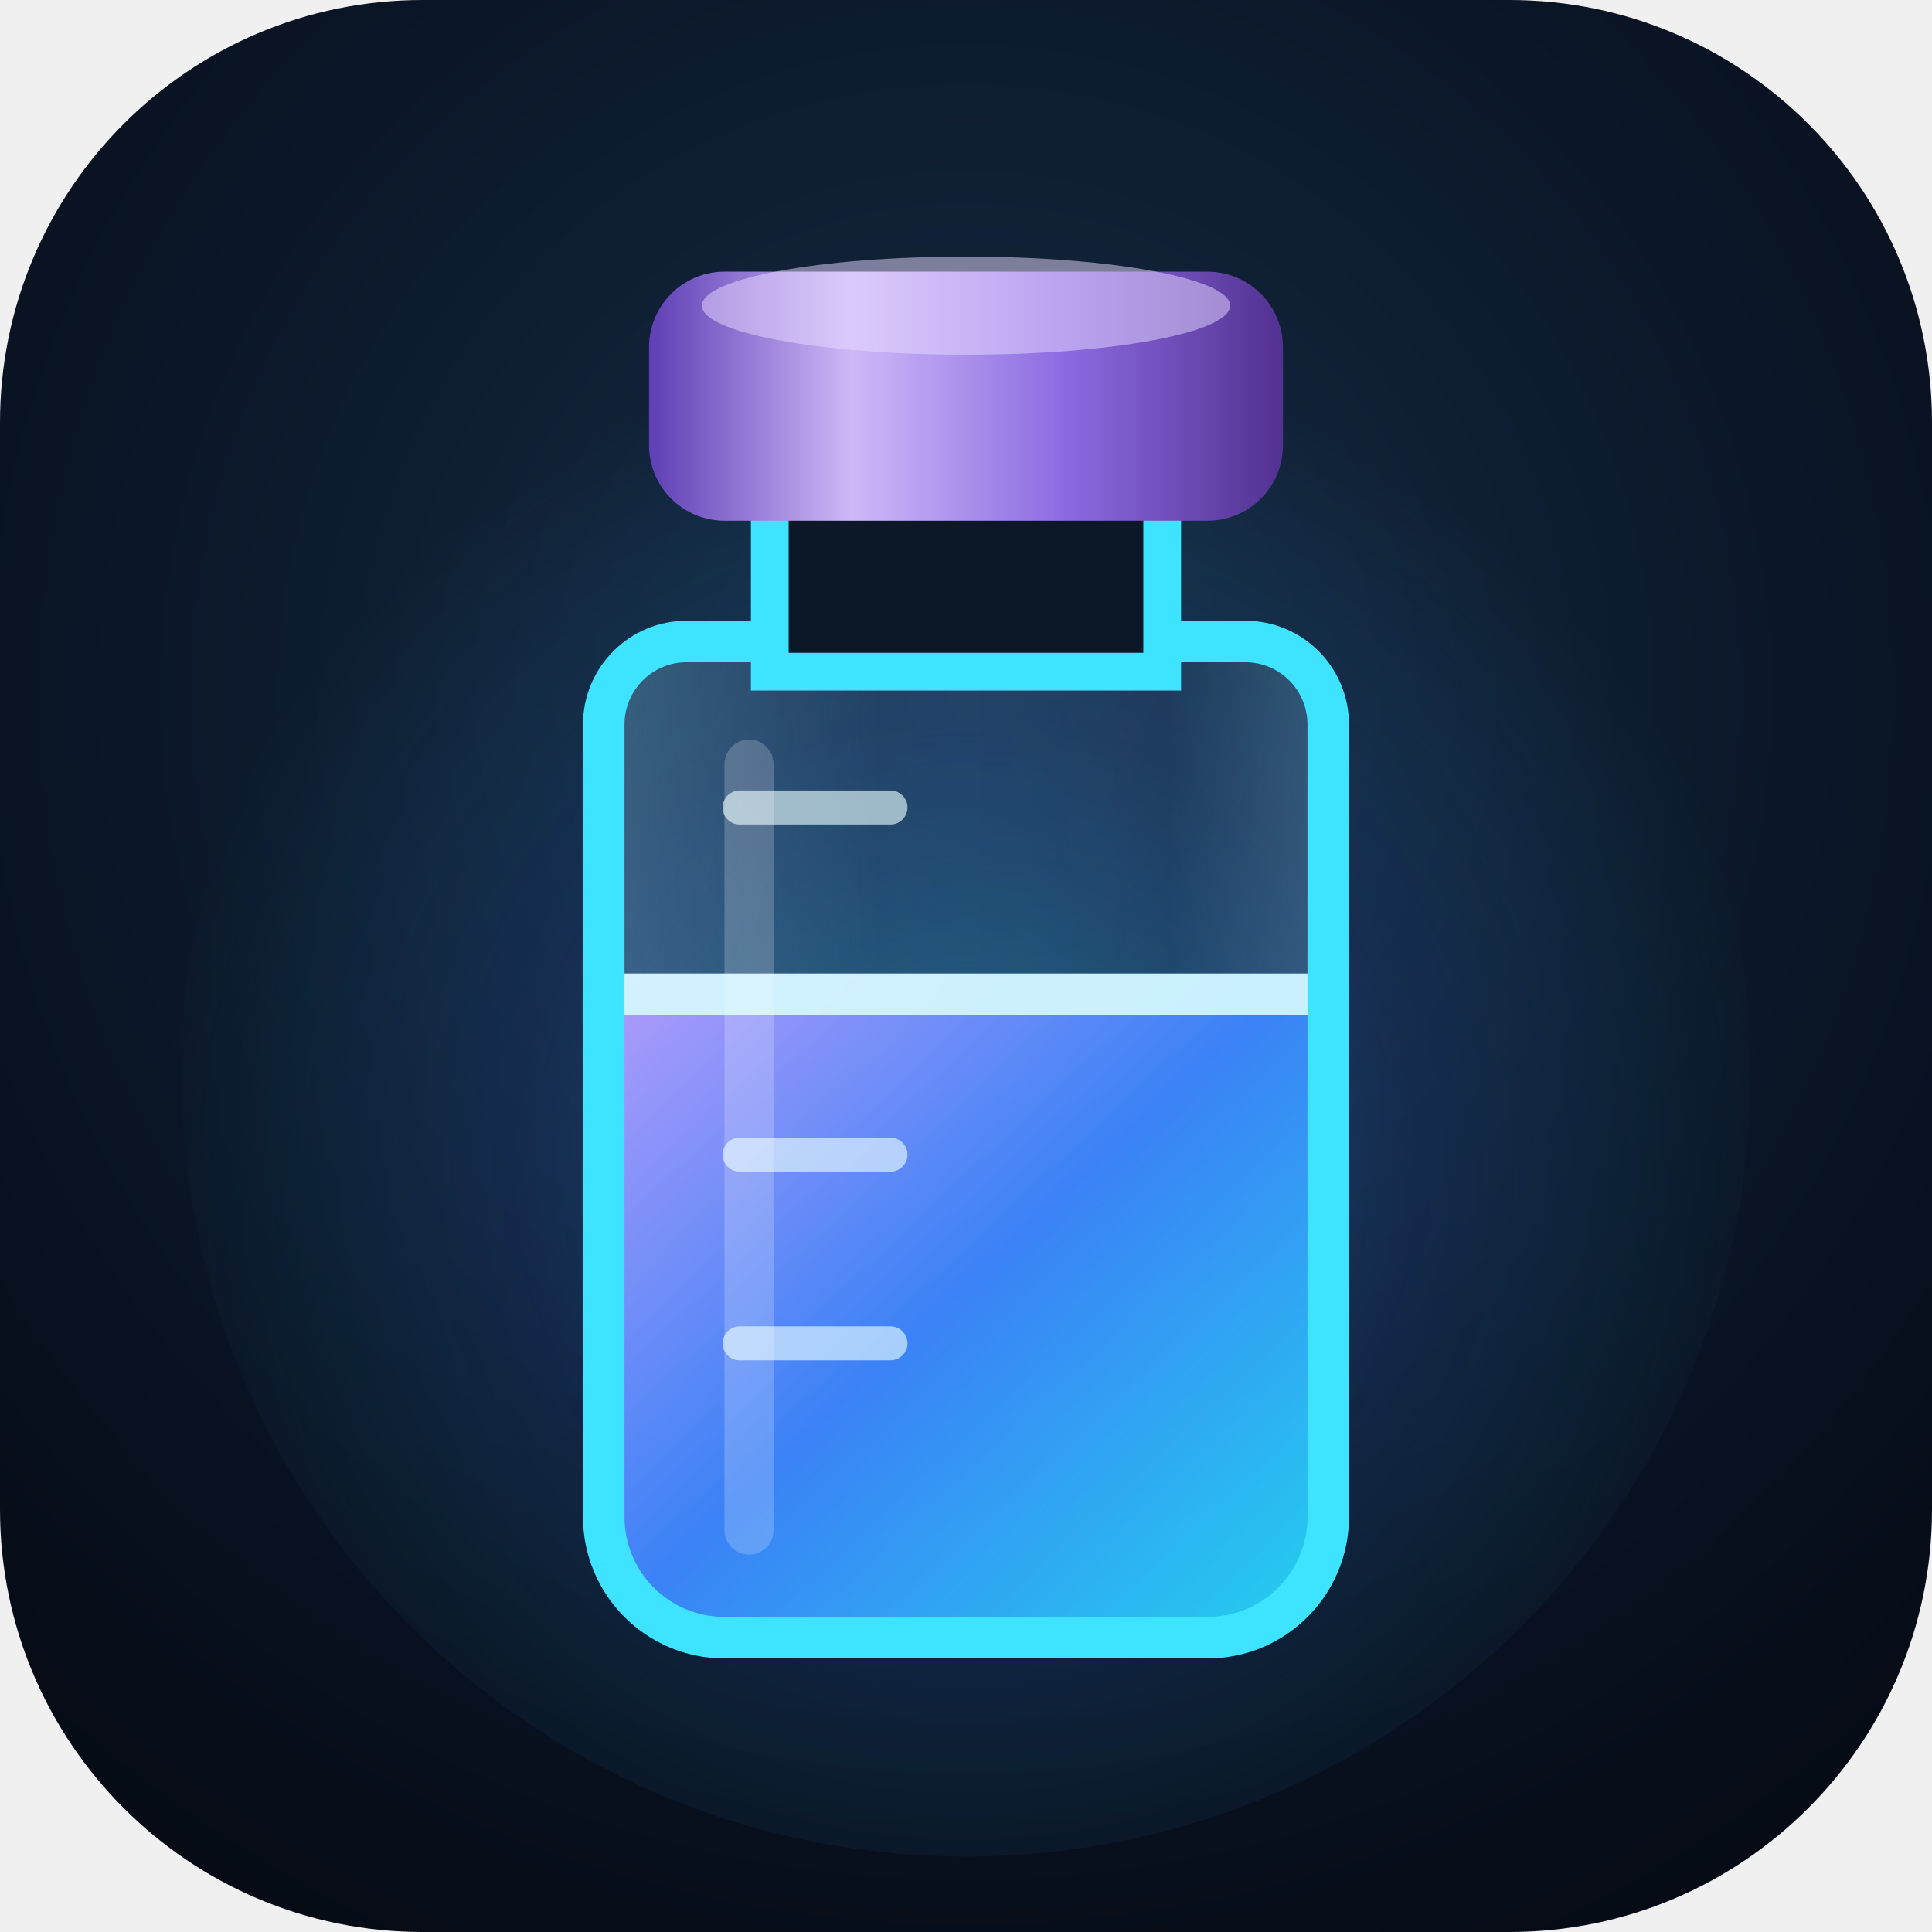
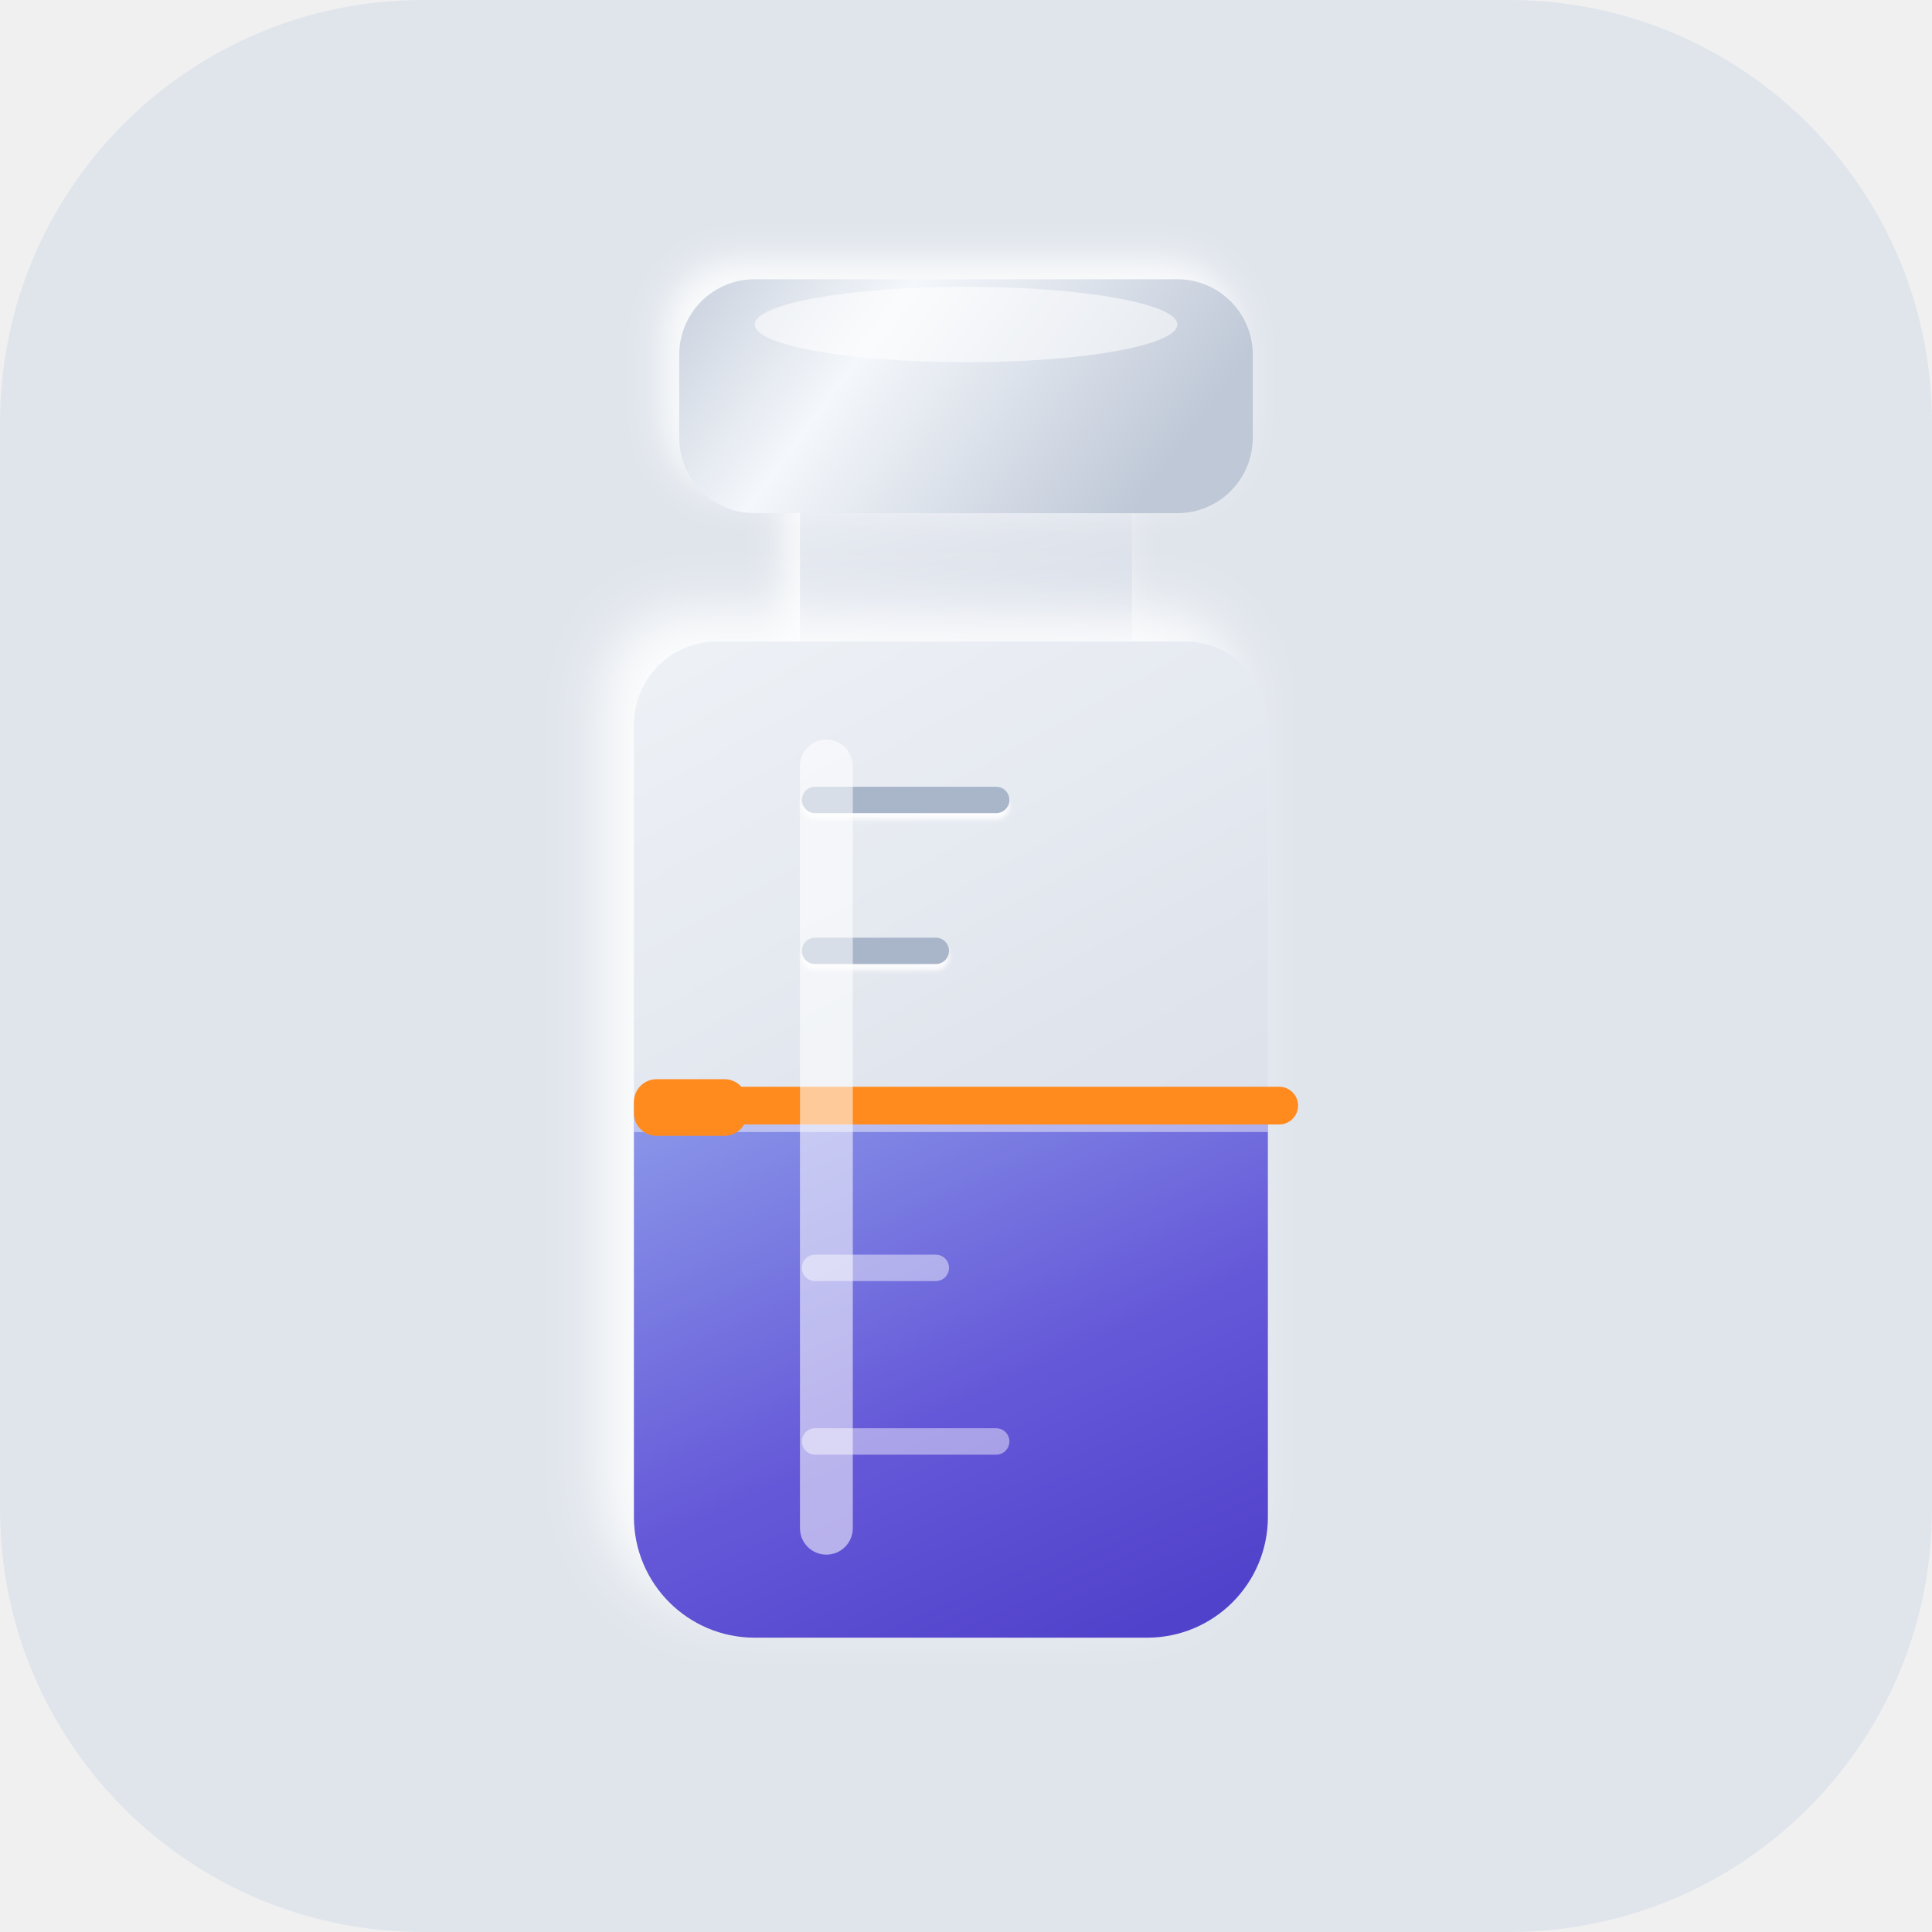
<svg xmlns="http://www.w3.org/2000/svg" viewBox="0 0 512 512" width="512" height="512">
  <defs>
-     <radialGradient id="bg" cx="50%" cy="36%" r="80%">
-       <stop offset="0%" stop-color="#162c46" />
-       <stop offset="58%" stop-color="#0a1526" />
-       <stop offset="100%" stop-color="#050810" />
-     </radialGradient>
-     <radialGradient id="halo" cx="50%" cy="56%" r="52%">
-       <stop offset="0%" stop-color="#22d3ee" stop-opacity="0.40" />
-       <stop offset="55%" stop-color="#3b82f6" stop-opacity="0.14" />
-       <stop offset="100%" stop-color="#22d3ee" stop-opacity="0" />
-     </radialGradient>
-     <linearGradient id="cap" x1="0" y1="0" x2="1" y2="0">
-       <stop offset="0%" stop-color="#5f3fb5" />
-       <stop offset="32%" stop-color="#cdb9f8" />
-       <stop offset="66%" stop-color="#8b6ae0" />
-       <stop offset="100%" stop-color="#523191" />
+     <linearGradient id="ground" x1="0" y1="0" x2="0.35" y2="1">
+       <stop offset="0%" stop-color="#eef1f6" />
+       <stop offset="100%" stop-color="#d5dbe6" />
    </linearGradient>
-     <linearGradient id="liquid" x1="0" y1="0" x2="1" y2="1">
-       <stop offset="0%" stop-color="#b39cfb" />
-       <stop offset="48%" stop-color="#3b82f6" />
-       <stop offset="100%" stop-color="#22d3ee" />
+     <linearGradient id="capg" x1="0" y1="0" x2="1" y2="0.3">
+       <stop offset="0%" stop-color="#c8d0dd" />
+       <stop offset="38%" stop-color="#f4f7fb" />
+       <stop offset="100%" stop-color="#bfc8d7" />
    </linearGradient>
-     <linearGradient id="glass" x1="0" y1="0" x2="1" y2="0">
-       <stop offset="0%" stop-color="#8fd6ff" stop-opacity="0.30" />
-       <stop offset="38%" stop-color="#8fd6ff" stop-opacity="0.07" />
-       <stop offset="78%" stop-color="#8fd6ff" stop-opacity="0.05" />
-       <stop offset="100%" stop-color="#8fd6ff" stop-opacity="0.26" />
+     <linearGradient id="liquid" x1="0" y1="0" x2="0.6" y2="1">
+       <stop offset="0%" stop-color="#8d9bea" />
+       <stop offset="60%" stop-color="#6558d8" />
+       <stop offset="100%" stop-color="#5142cb" />
    </linearGradient>
+     <filter id="out" x="-45%" y="-45%" width="190%" height="190%">
+       <feDropShadow dx="10" dy="11" stdDeviation="10" flood-color="#98a7bf" flood-opacity="0.9" />
+       <feDropShadow dx="-8" dy="-8" stdDeviation="8" flood-color="#ffffff" flood-opacity="0.95" />
+     </filter>
+     <filter id="outSm" x="-45%" y="-45%" width="190%" height="190%">
+       <feDropShadow dx="6" dy="7" stdDeviation="6" flood-color="#98a7bf" flood-opacity="0.85" />
+       <feDropShadow dx="-4" dy="-5" stdDeviation="5" flood-color="#ffffff" flood-opacity="0.9" />
+     </filter>
+     <filter id="cut" x="-50%" y="-50%" width="200%" height="200%">
+       <feDropShadow dx="0" dy="1.6" stdDeviation="0.6" flood-color="#ffffff" flood-opacity="0.9" />
+     </filter>
    <clipPath id="bodyClip">
-       <path d="M182 170 h148 a22 22 0 0 1 22 22 v210 a32 32 0 0 1 -32 32 h-128 a32 32 0 0 1 -32 -32 v-210 a22 22 0 0 1 22 -22 z" />
+       <path d="M198 170 h116 a22 22 0 0 1 22 22 v210 a32 32 0 0 1 -32 32 h-104 a32 32 0 0 1 -32 -32 v-210 a22 22 0 0 1 22 -22 z" />
    </clipPath>
  </defs>
-   <rect x="0" y="0" width="512" height="512" rx="112" fill="url(#bg)" />
-   <circle cx="256" cy="284" r="208" fill="url(#halo)" />
-   <path d="M182 170 h148 a22 22 0 0 1 22 22 v210 a32 32 0 0 1 -32 32 h-128 a32 32 0 0 1 -32 -32 v-210 a22 22 0 0 1 22 -22 z" fill="url(#glass)" />
+   <rect width="512" height="512" rx="112" fill="#e0e5ec" />
+   <g filter="url(#outSm)">
+     <rect x="212" y="120" width="88" height="62" rx="10" fill="url(#ground)" />
+   </g>
+   <g filter="url(#out)">
+     <path d="M198 170 h116 a22 22 0 0 1 22 22 v210 a32 32 0 0 1 -32 32 h-104 a32 32 0 0 1 -32 -32 v-210 a22 22 0 0 1 22 -22 z" fill="url(#ground)" />
+   </g>
  <g clip-path="url(#bodyClip)">
-     <rect x="160" y="258" width="192" height="180" fill="url(#liquid)" />
-     <rect x="160" y="258" width="192" height="11" fill="#d6f9ff" opacity="0.92" />
-     <g stroke="#eaffff" stroke-width="9" stroke-linecap="round" opacity="0.62">
-       <line x1="196" y1="214" x2="236" y2="214" />
-       <line x1="196" y1="306" x2="236" y2="306" />
-       <line x1="196" y1="356" x2="236" y2="356" />
+     <rect x="160" y="292" width="200" height="150" fill="url(#liquid)" />
+     <rect x="160" y="292" width="200" height="8" fill="#ffffff" opacity="0.45" />
+     <g stroke="#ffffff" stroke-width="7" stroke-linecap="round" opacity="0.45">
+       <line x1="216" y1="336" x2="248" y2="336" />
+       <line x1="216" y1="382" x2="264" y2="382" />
    </g>
-     <rect x="192" y="196" width="13" height="216" rx="6.5" fill="#ffffff" opacity="0.20" />
  </g>
-   <path d="M182 170 h148 a22 22 0 0 1 22 22 v210 a32 32 0 0 1 -32 32 h-128 a32 32 0 0 1 -32 -32 v-210 a22 22 0 0 1 22 -22 z" fill="none" stroke="#3ee4ff" stroke-width="11" stroke-linejoin="round" />
-   <rect x="204" y="126" width="104" height="52" fill="#0c1728" stroke="#3ee4ff" stroke-width="10" />
-   <rect x="172" y="72" width="168" height="66" rx="20" fill="url(#cap)" />
-   <ellipse cx="256" cy="81" rx="70" ry="13" fill="#e7dcff" opacity="0.5" />
+   <g filter="url(#cut)" stroke="#a9b6ca" stroke-width="7" stroke-linecap="round">
+     <line x1="216" y1="212" x2="264" y2="212" />
+     <line x1="216" y1="252" x2="248" y2="252" />
+   </g>
+   <rect x="168" y="286" width="30" height="15" rx="6" fill="#FF8A1E" />
+   <rect x="192" y="288" width="152" height="10" rx="5" fill="#FF8A1E" />
+   <g filter="url(#outSm)">
+     <rect x="180" y="74" width="152" height="62" rx="20" fill="url(#capg)" />
+   </g>
+   <ellipse cx="256" cy="86" rx="56" ry="10" fill="#ffffff" opacity="0.55" />
+   <g clip-path="url(#bodyClip)">
+     <rect x="212" y="196" width="14" height="216" rx="7" fill="#ffffff" opacity="0.55" />
+   </g>
</svg>
